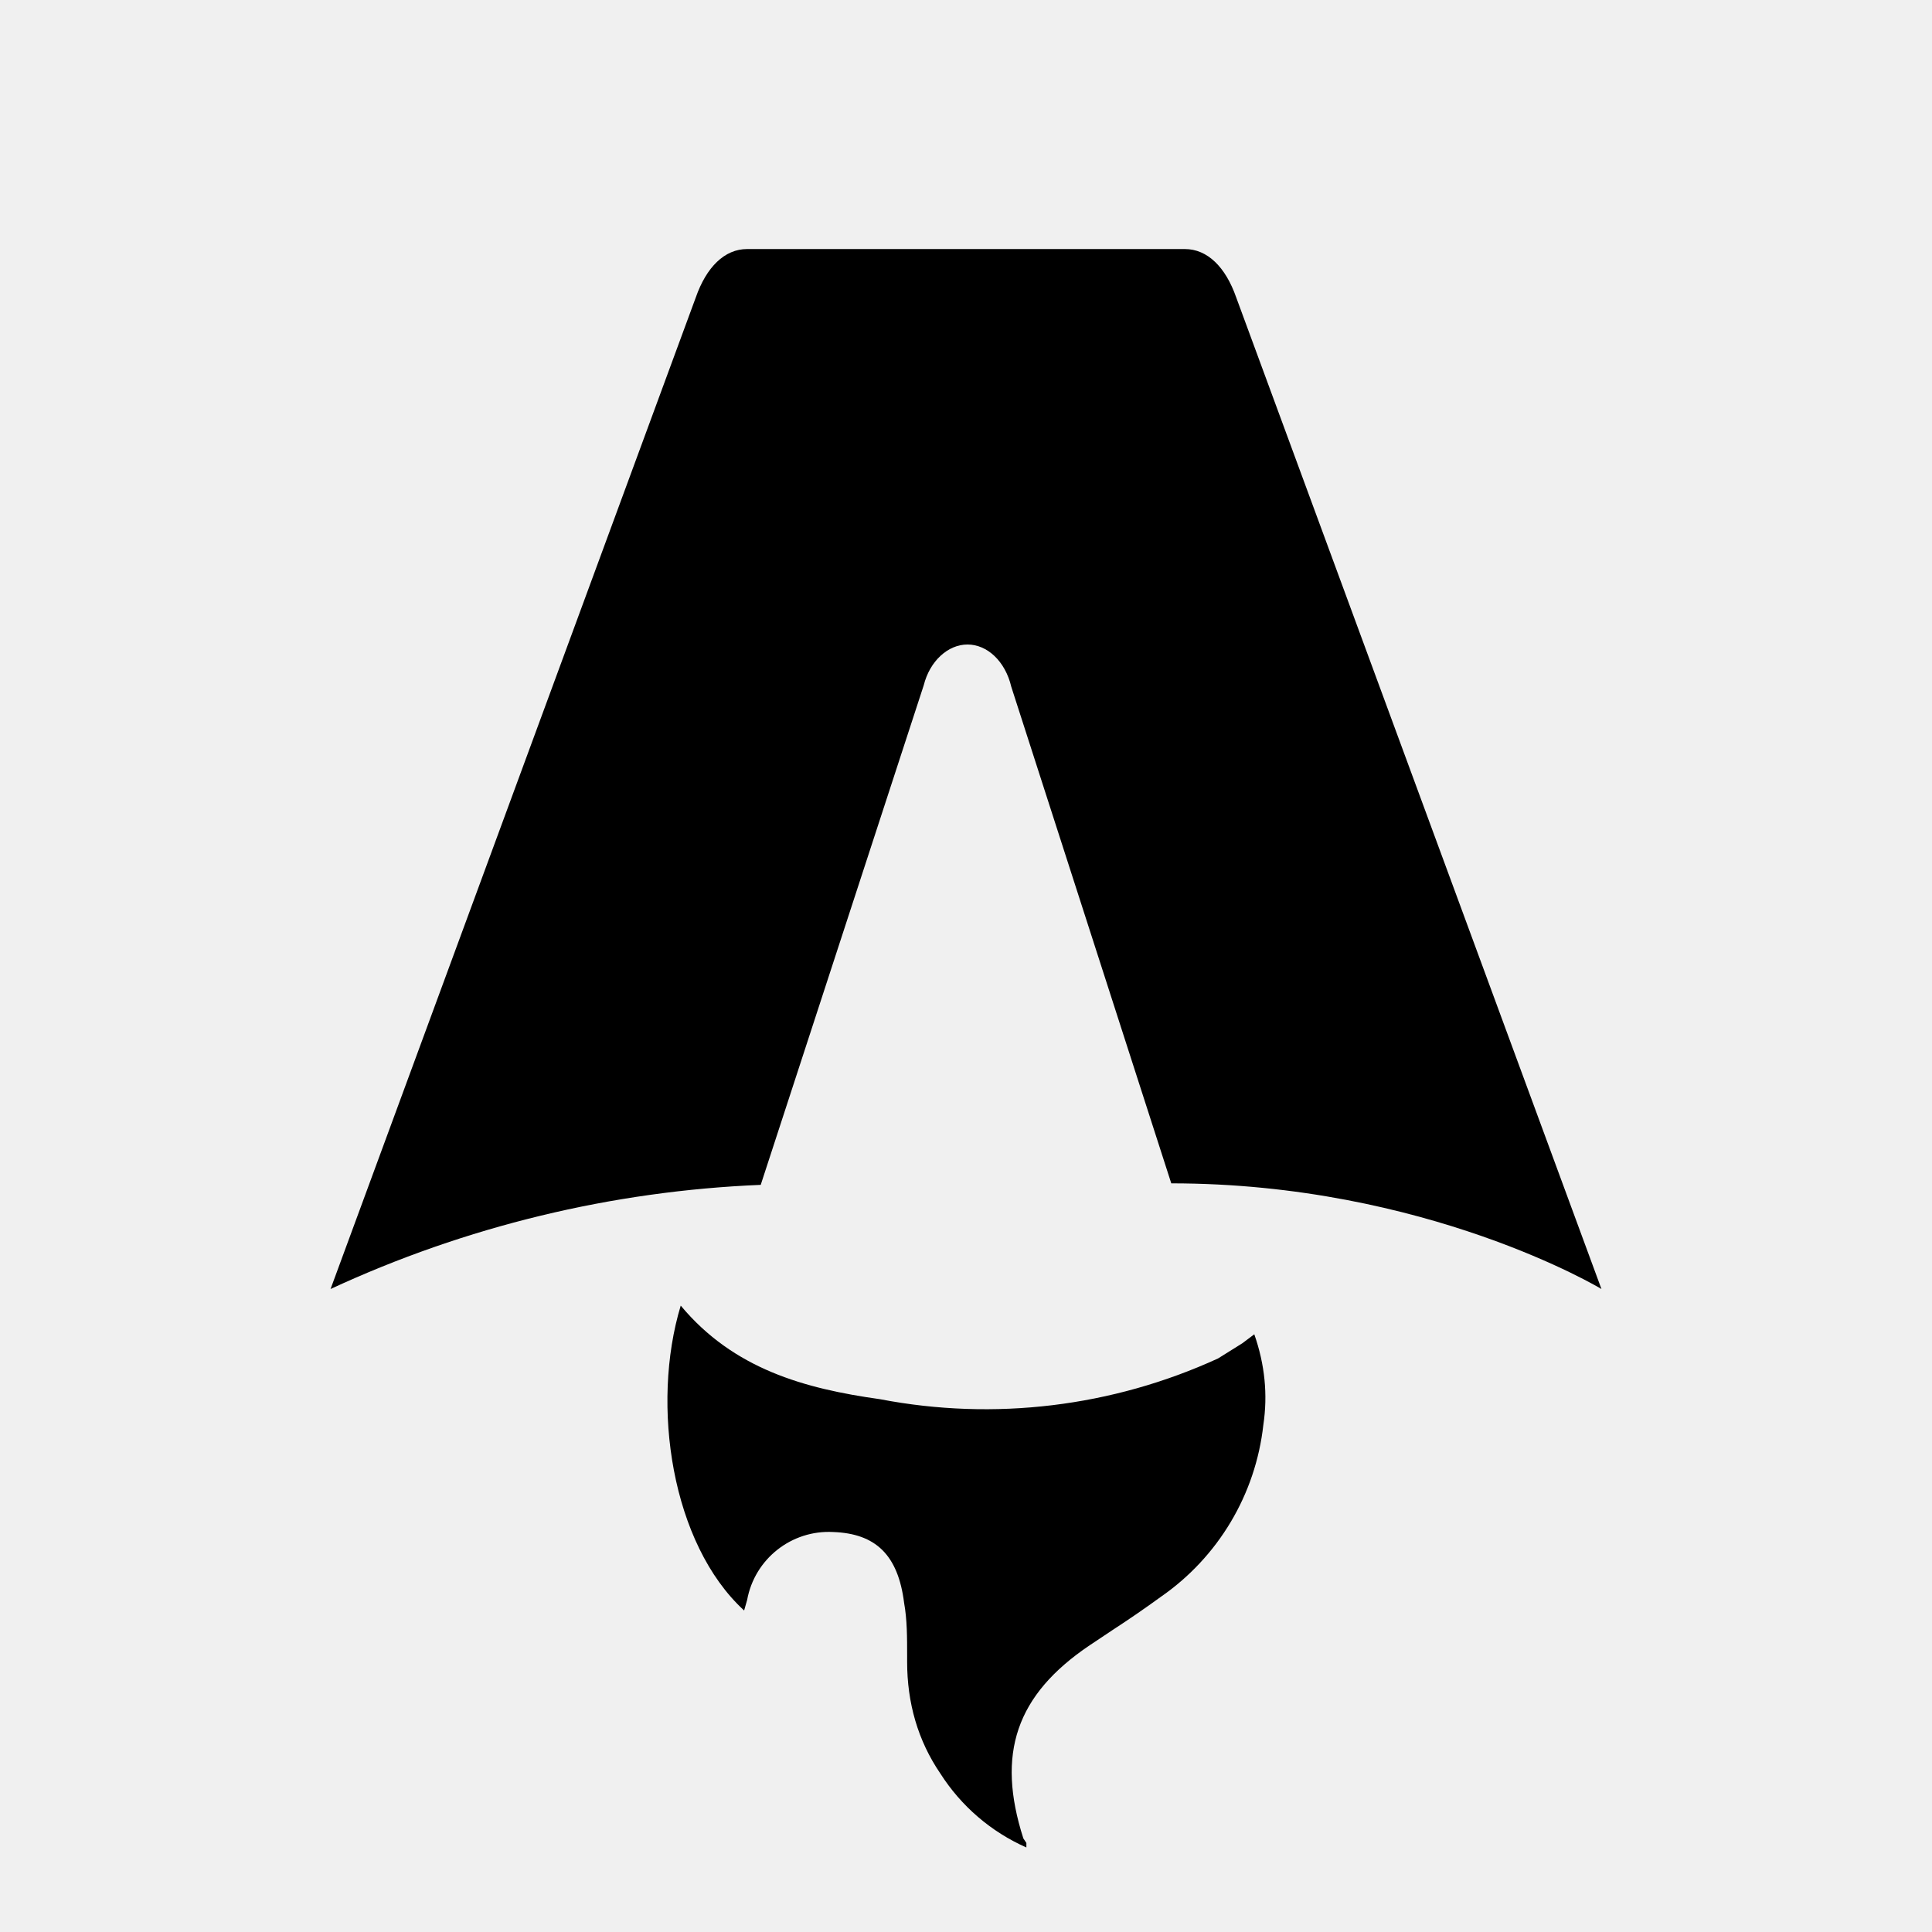
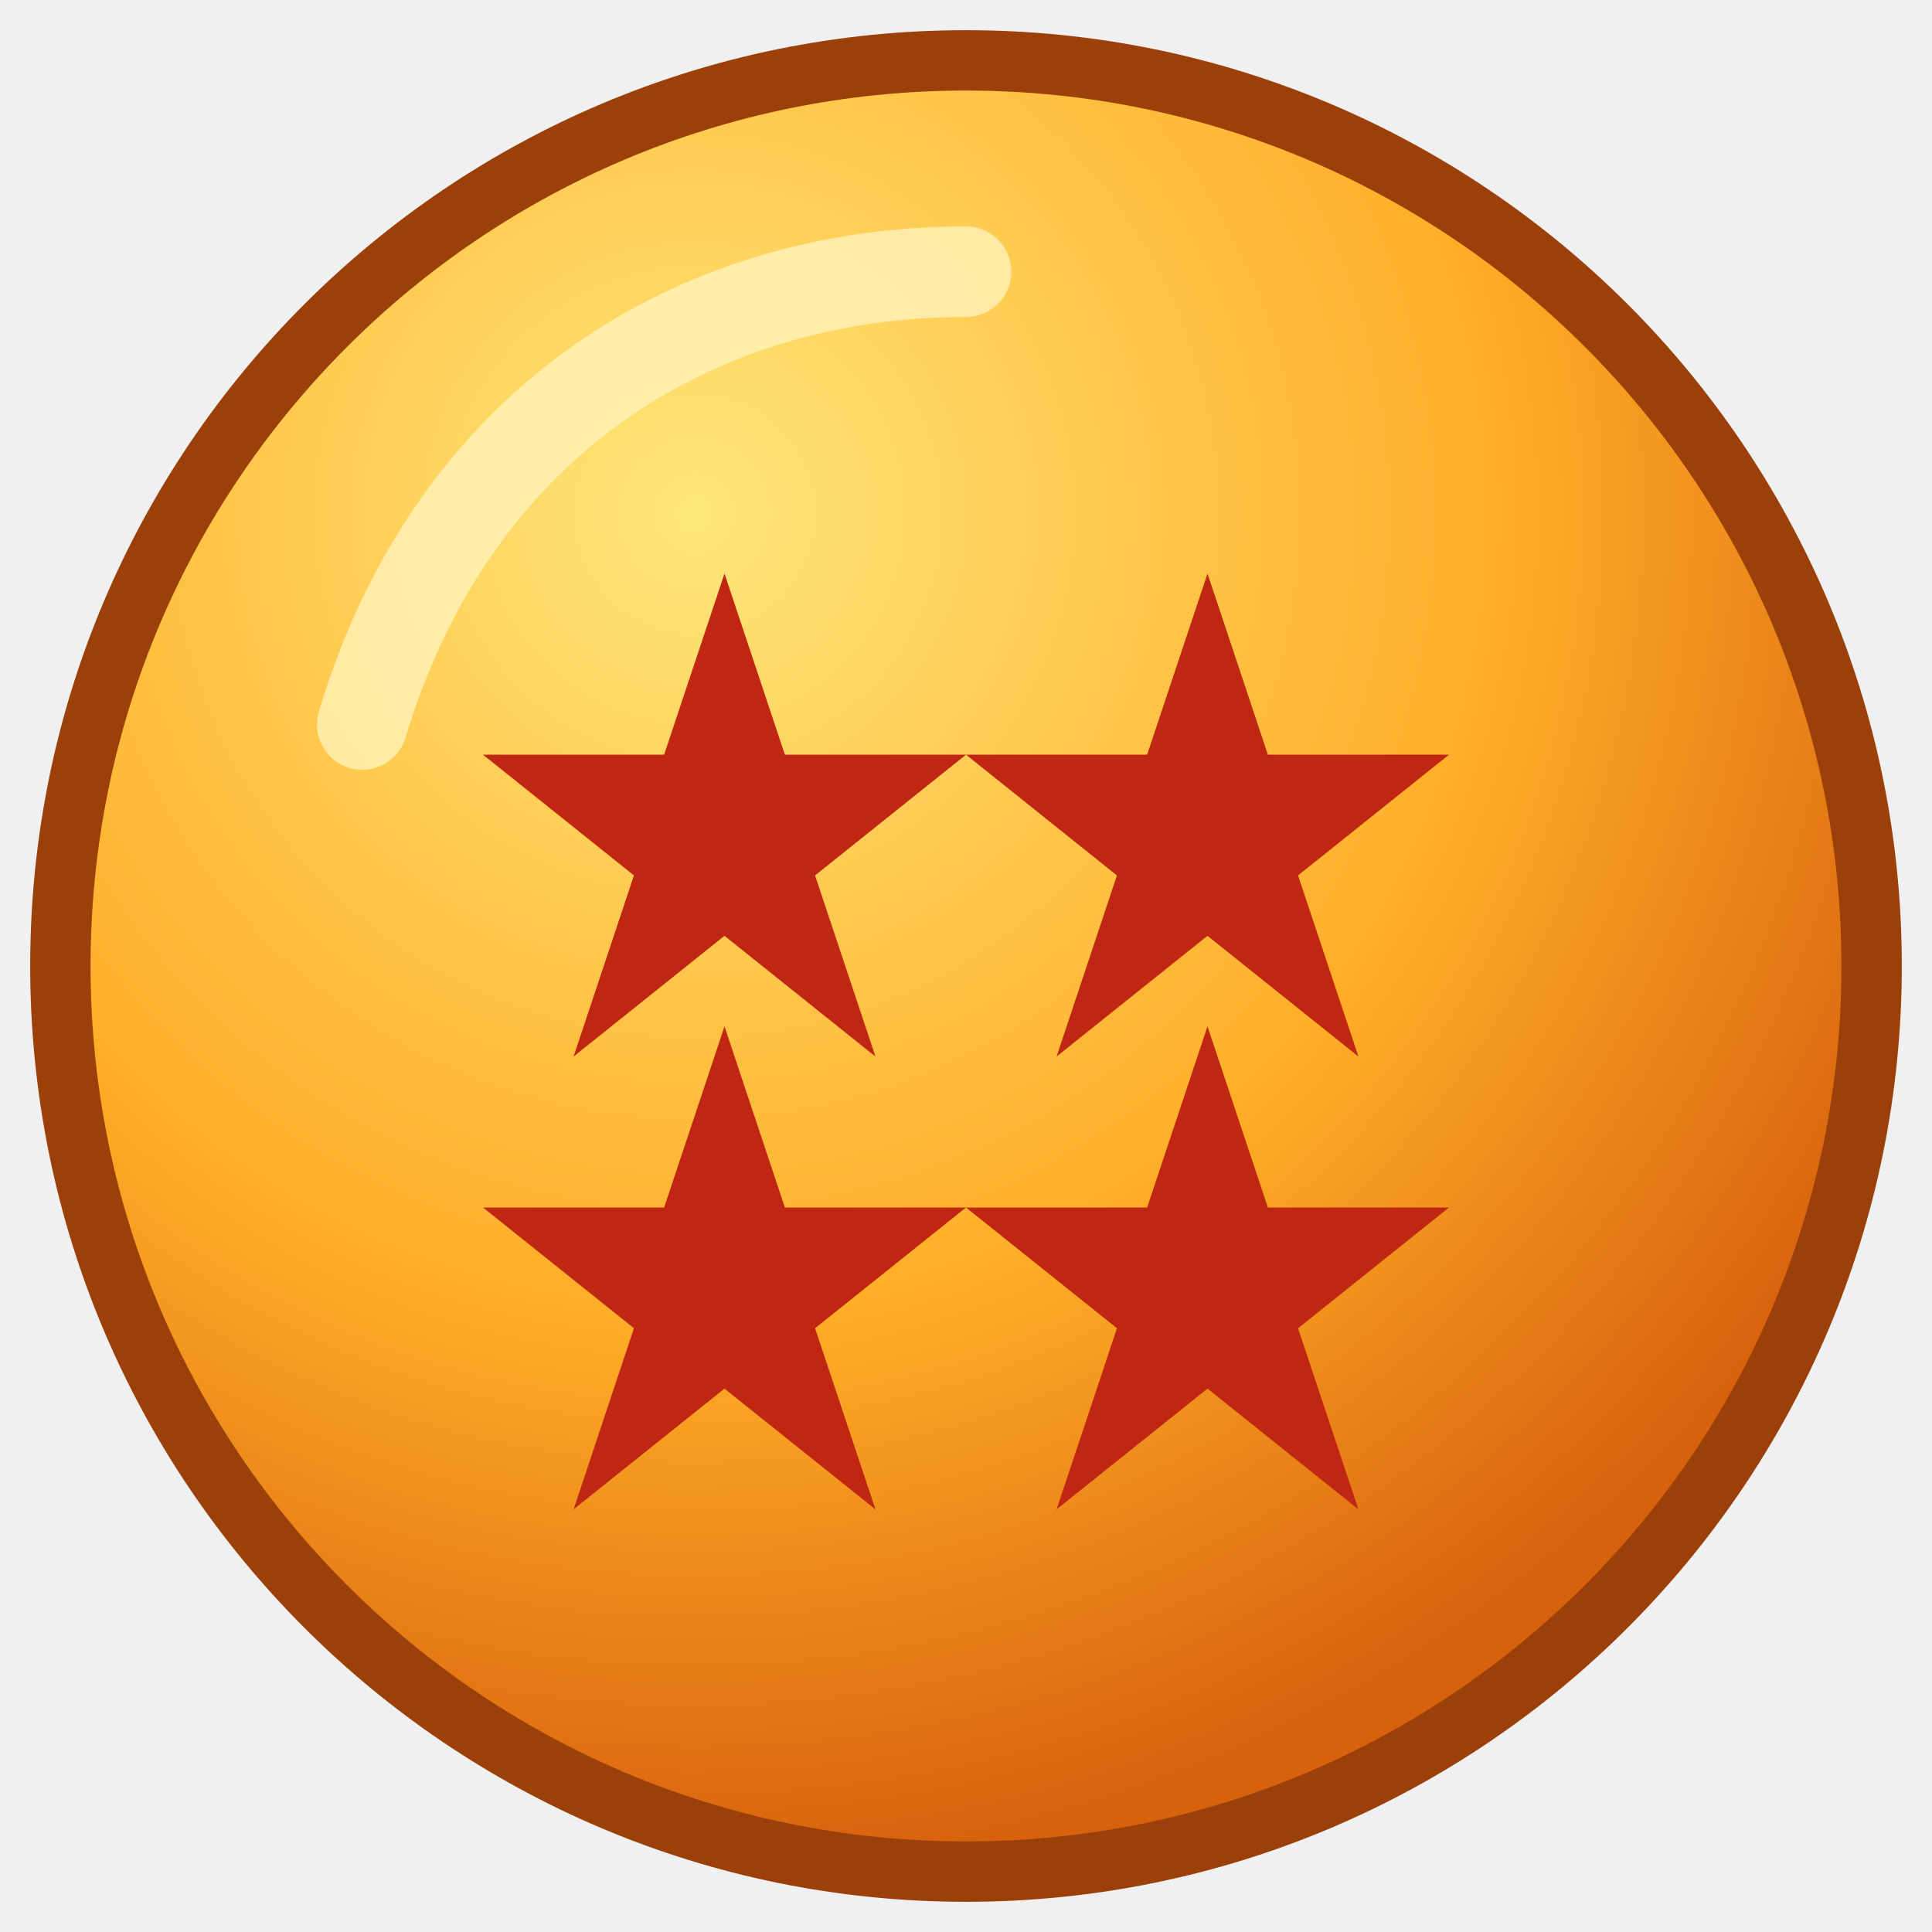
- <svg xmlns="http://www.w3.org/2000/svg" fill="none" viewBox="0 0 128 128">
-   <path d="M50.4 78.5a75.1 75.1 0 0 0-28.5 6.9l24.2-65.7c.7-2 1.9-3.2 3.4-3.2h29c1.5 0 2.7 1.2 3.4 3.2l24.2 65.7s-11.6-7-28.5-7L67 45.5c-.4-1.7-1.6-2.8-2.9-2.8-1.3 0-2.5 1.1-2.9 2.7L50.4 78.5Zm-1.1 28.2Zm-4.2-20.2c-2 6.6-.6 15.8 4.2 20.2a17.5 17.5 0 0 1 .2-.7 5.5 5.5 0 0 1 5.7-4.5c2.8.1 4.3 1.5 4.7 4.7.2 1.1.2 2.3.2 3.5v.4c0 2.7.7 5.2 2.2 7.4a13 13 0 0 0 5.7 4.9v-.3l-.2-.3c-1.8-5.6-.5-9.5 4.4-12.8l1.5-1a73 73 0 0 0 3.2-2.2 16 16 0 0 0 6.8-11.4c.3-2 .1-4-.6-6l-.8.6-1.6 1a37 37 0 0 1-22.4 2.7c-5-.7-9.7-2-13.2-6.2Z" />
-   <style>
-         path { fill: #000; }
-         @media (prefers-color-scheme: dark) {
-             path { fill: #FFF; }
-         }
-     </style>
+ <svg xmlns="http://www.w3.org/2000/svg" viewBox="0 0 64 64">
+   <defs>
+     <radialGradient id="ball" cx="35%" cy="25%" r="75%">
+       <stop stop-color="#ffe77a" />
+       <stop offset=".6" stop-color="#ffad27" />
+       <stop offset="1" stop-color="#d8610d" />
+     </radialGradient>
+   </defs>
+   <circle cx="32" cy="32" r="30" fill="url(#ball)" stroke="#9c4009" stroke-width="2" />
+   <path d="M12 24C15 14 23 9 32 9" fill="none" stroke="#fff4bf" stroke-width="3" stroke-linecap="round" opacity=".75" />
+   <g fill="#bf2713">
+     <polygon points="24,19 26,25 32,25 27,29 29,35 24,31 19,35 21,29 16,25 22,25" />
+     <polygon points="40,19 42,25 48,25 43,29 45,35 40,31 35,35 37,29 32,25 38,25" />
+     <polygon points="24,34 26,40 32,40 27,44 29,50 24,46 19,50 21,44 16,40 22,40" />
+     <polygon points="40,34 42,40 48,40 43,44 45,50 40,46 35,50 37,44 32,40 38,40" />
+   </g>
</svg>
